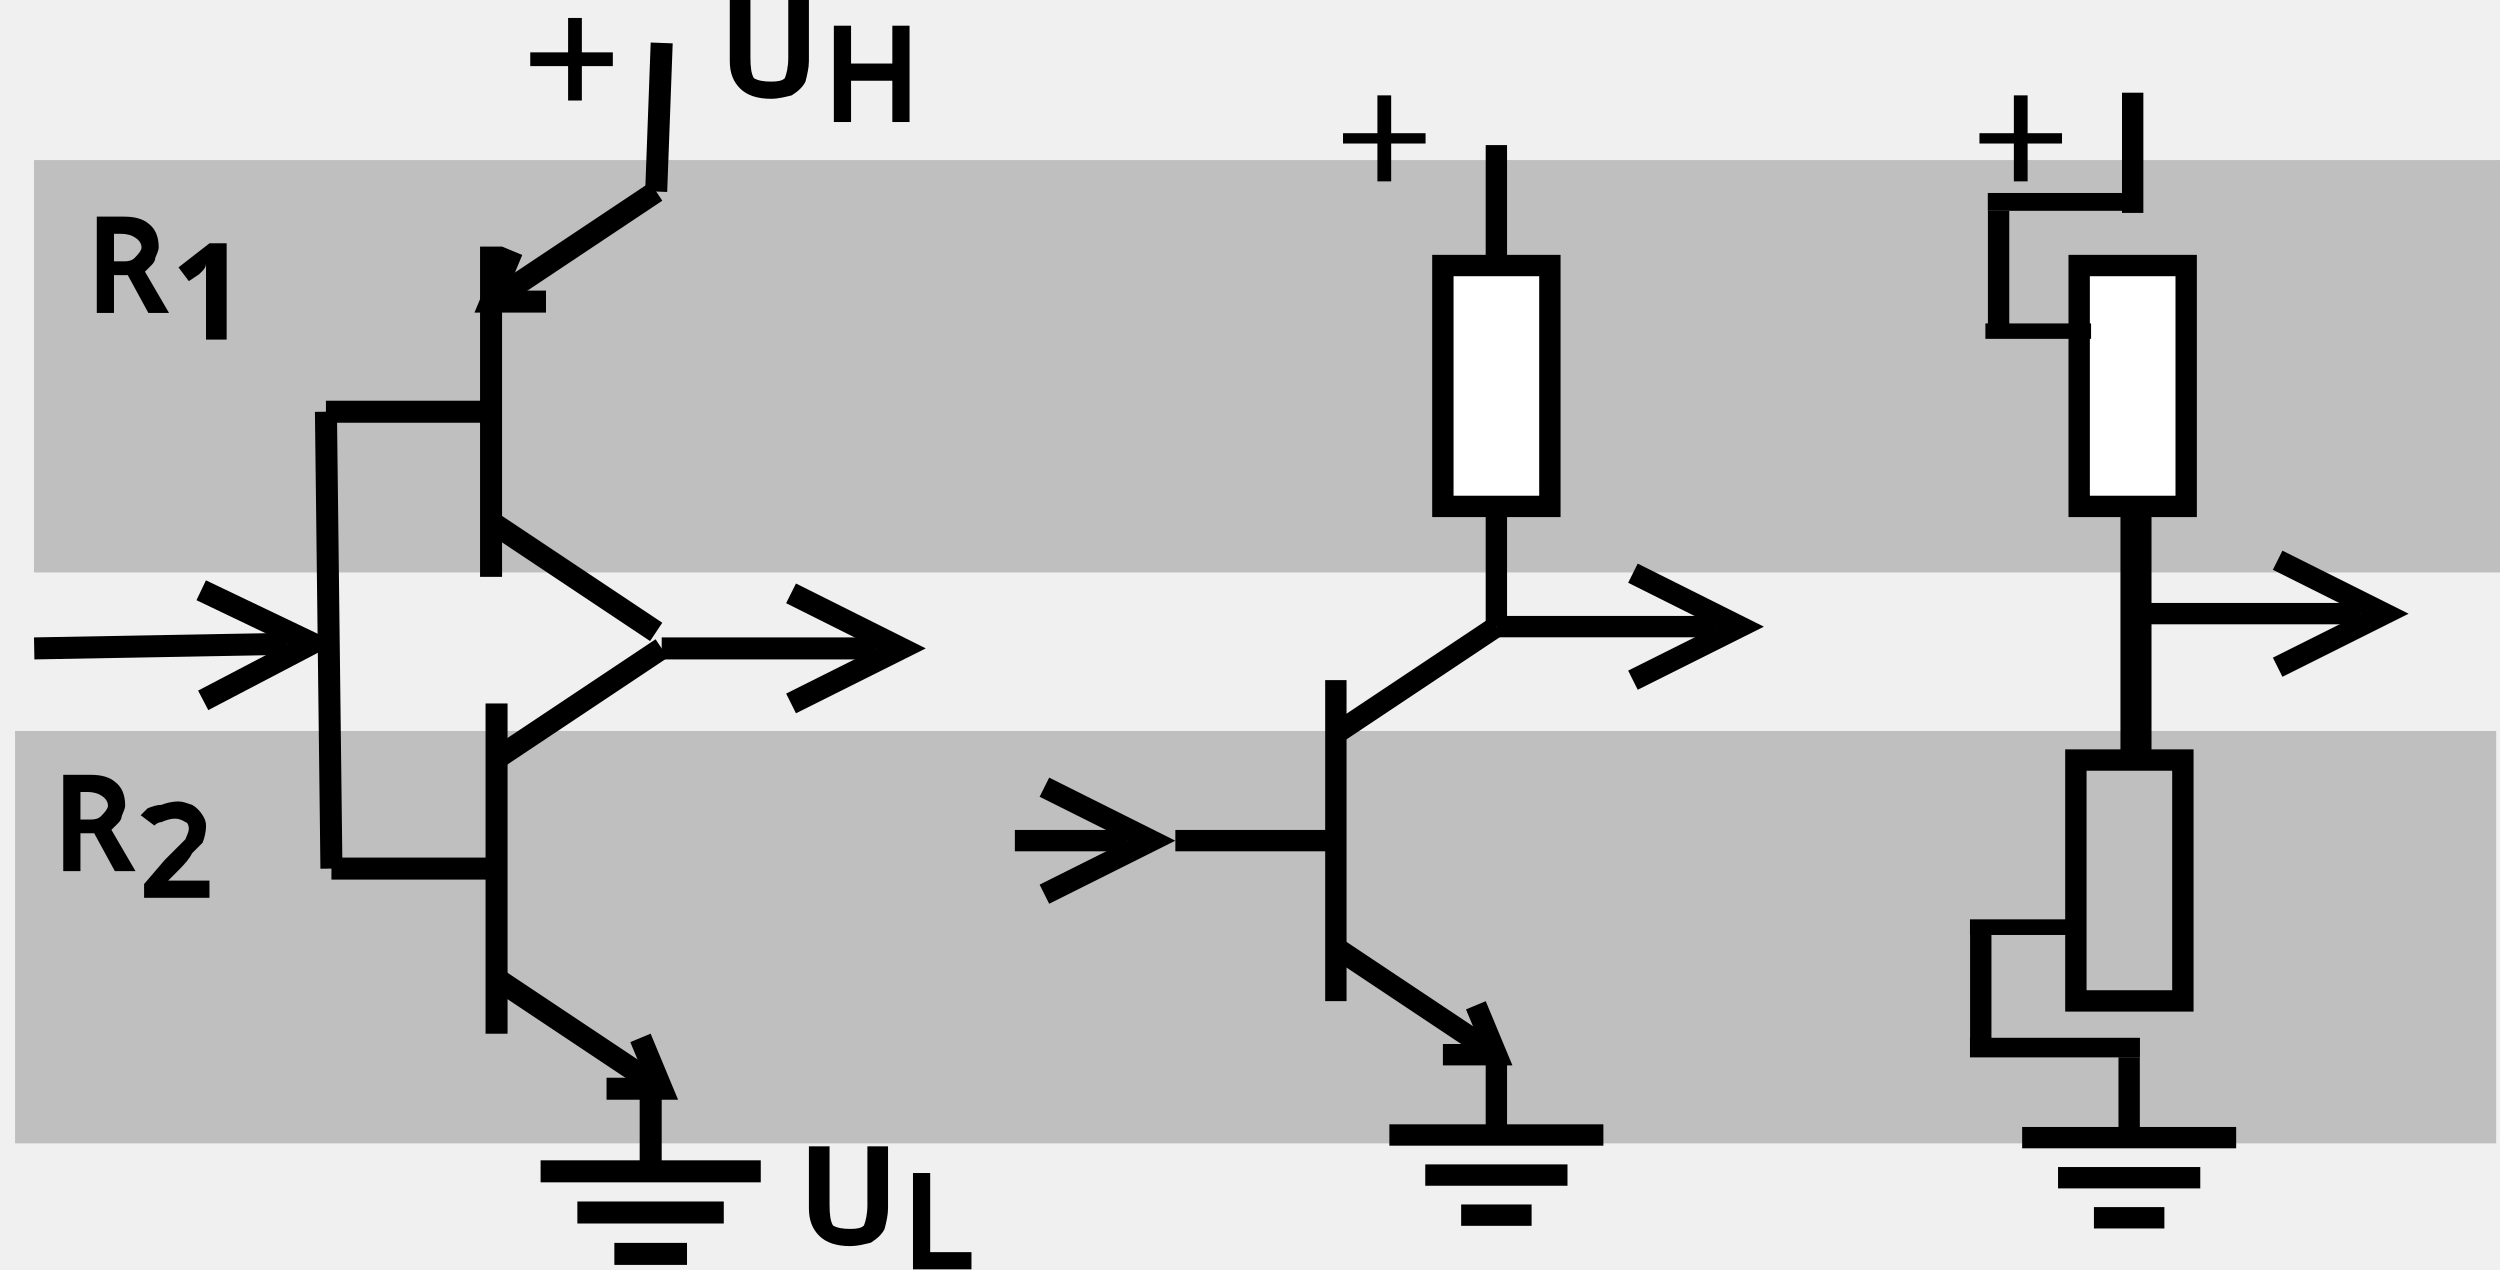
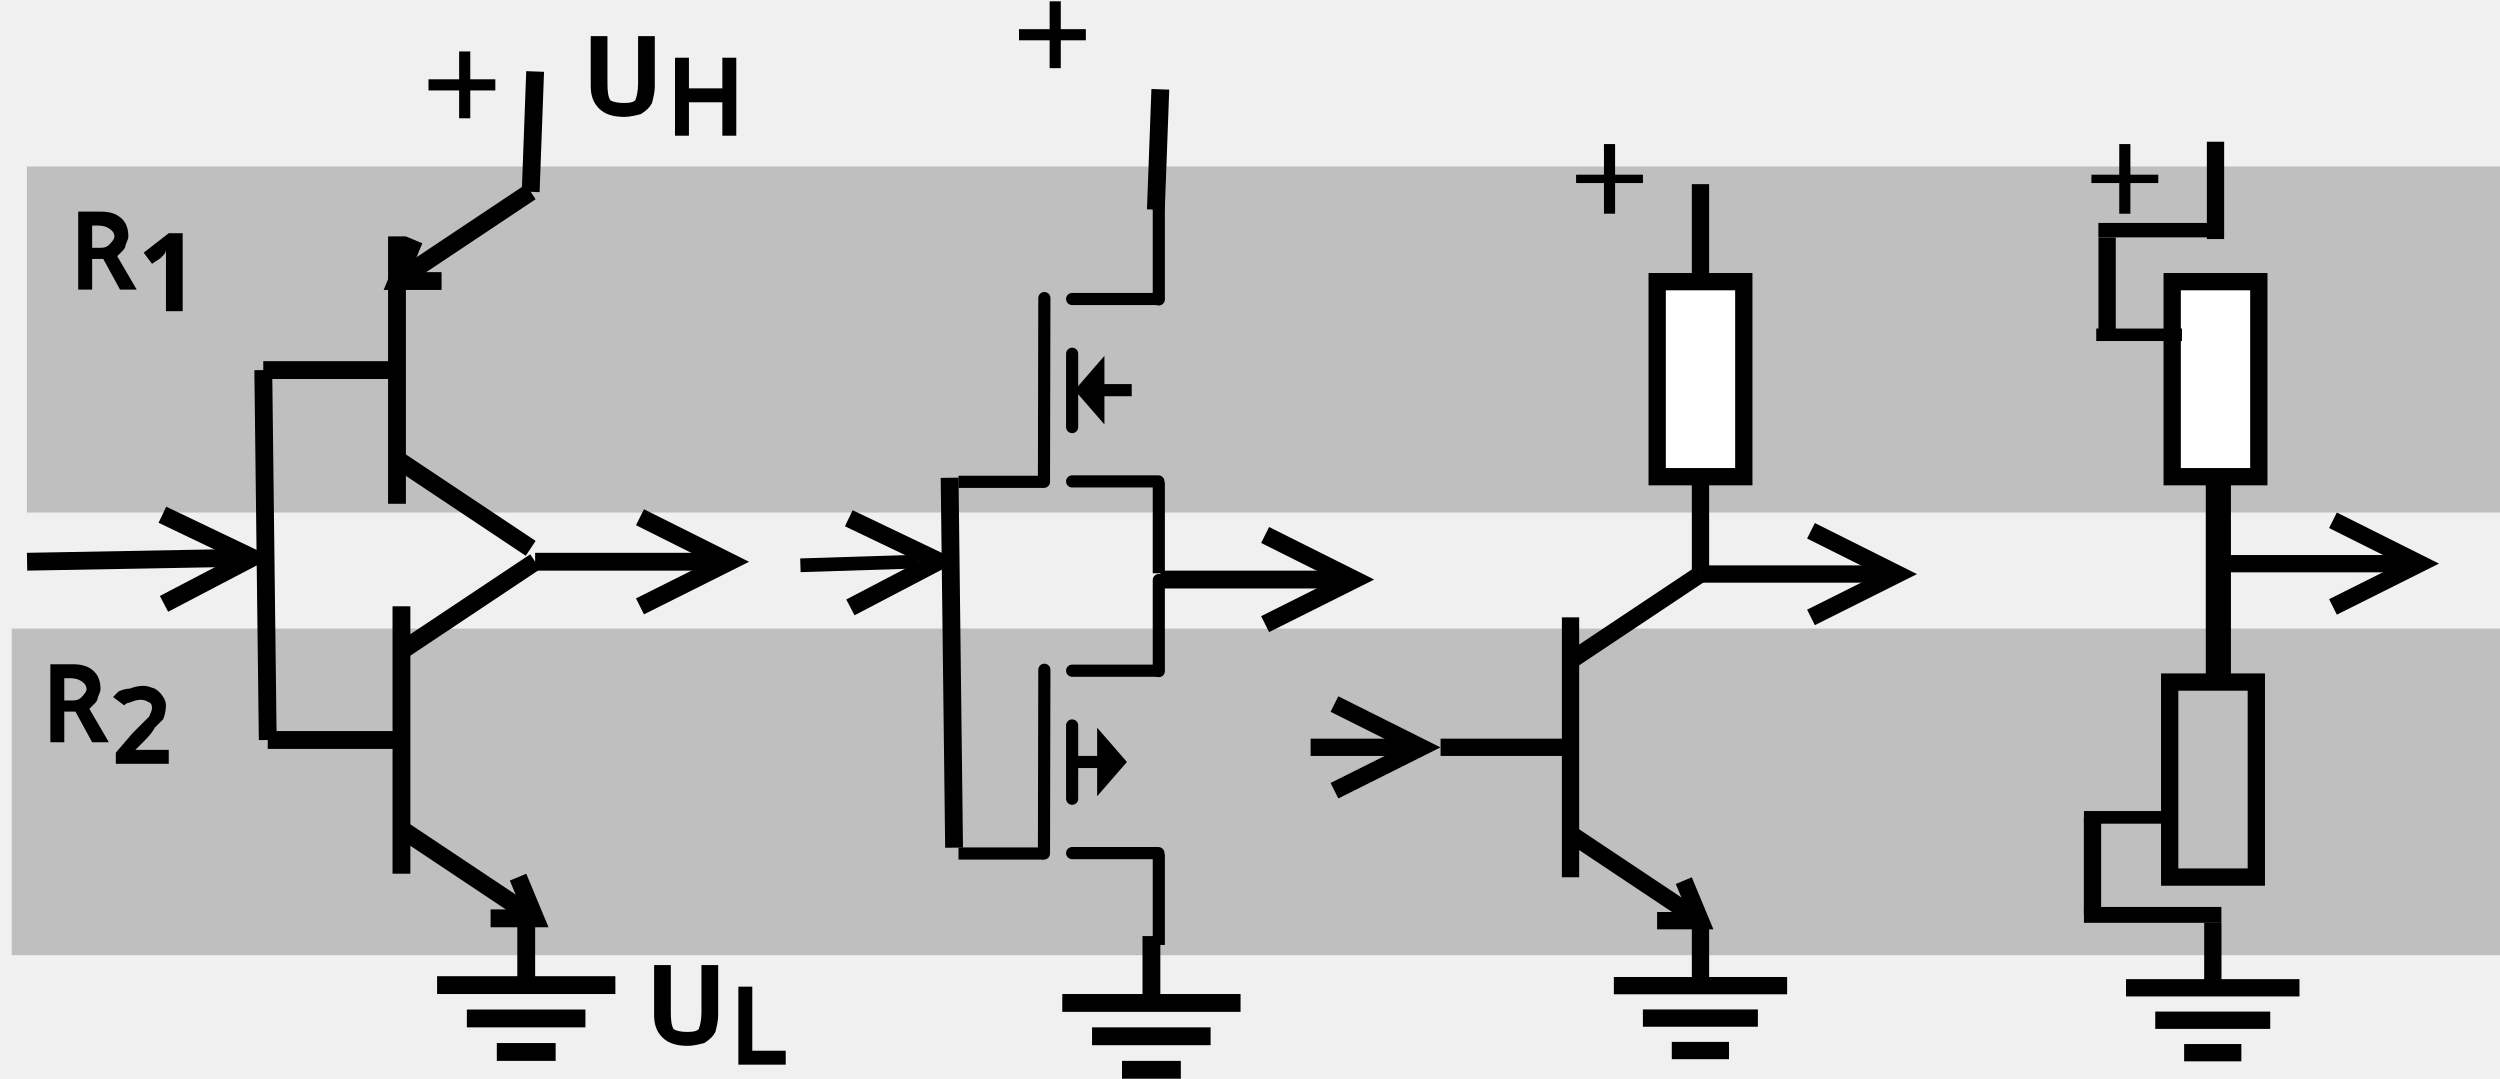
- <svg xmlns="http://www.w3.org/2000/svg" width="9.259cm" height="4.701cm" viewBox="1.45 1.395 10.802 5.765" version="1.1" id="svg78">
+ <svg xmlns="http://www.w3.org/2000/svg" width="11.435cm" height="4.934cm" viewBox="1.45 1.395 13.34 6.051" version="1.1" id="svg78">
  <defs id="defs82" />
-   <rect style="fill:#bfbfbf;fill-opacity:1;stroke:none;stroke-width:0.012;stroke-linejoin:bevel;paint-order:stroke fill markers" id="rect929-2" width="11.269" height="1.873" x="1.242" y="4.715" />
-   <rect style="fill:#bfbfbf;fill-opacity:1;stroke:none;stroke-width:0.012;stroke-linejoin:bevel;paint-order:stroke fill markers" id="rect929" width="11.269" height="1.873" x="1.328" y="2.122" />
-   <line x1="2.679" y1="5.34" x2="3.429" y2="5.34" stroke="#000000" stroke-width="0.1" id="line36" />
-   <line x1="3.429" y1="4.59" x2="3.429" y2="6.09" stroke="#000000" stroke-width="0.1" id="line38" />
-   <line x1="3.429" y1="4.84" x2="4.179" y2="4.34" stroke="#000000" stroke-width="0.1" id="line40" />
-   <line x1="3.429" y1="5.84" x2="4.179" y2="6.34" stroke="#000000" stroke-width="0.1" id="line42" />
-   <polyline fill="none" stroke="#000000" stroke-width="0.1" points="8.593,6.765 8.843,6.765 8.747,6.534 " id="polyline44" transform="translate(-4.664458,-0.4250975)" />
-   <line x1="4.129" y1="6.34" x2="4.129" y2="6.715" stroke="#000000" stroke-width="0.1" id="line46" />
-   <line x1="3.629" y1="6.715" x2="4.629" y2="6.715" stroke="#000000" stroke-width="0.1" id="line48" />
-   <line x1="3.796" y1="6.902" x2="4.461" y2="6.902" stroke="#000000" stroke-width="0.1" id="line50" />
-   <line x1="3.964" y1="7.09" x2="4.294" y2="7.09" stroke="#000000" stroke-width="0.1" id="line52" />
-   <line x1="1.329" y1="4.34" x2="2.48" y2="4.319" stroke="#000000" stroke-width="0.1" id="line54" />
-   <polyline fill="none" stroke="#000000" stroke-width="0.1" points="6.761,5.001 7.256,4.742 6.752,4.501 " id="polyline56" transform="translate(-4.664458,-0.4250975)" />
-   <text x="3.551" y="1.947" fill="#000000" text-anchor="start" font-size="0.8px" font-family="sans" font-style="normal" font-weight="400" id="text58">+</text>
-   <line x1="4.179" y1="4.34" x2="5.155" y2="4.34" stroke="#000000" stroke-width="0.1" id="line60" />
-   <polyline fill="none" stroke="#000000" stroke-width="0.1" points="9.431,5.015 9.931,4.765 9.431,4.515 " id="polyline62" transform="translate(-4.664458,-0.4250975)" />
-   <line x1="2.654" y1="3.265" x2="3.404" y2="3.265" stroke="#000000" stroke-width="0.1" id="line64" />
-   <line x1="3.404" y1="4.015" x2="3.404" y2="2.515" stroke="#000000" stroke-width="0.1" id="line66" />
-   <line x1="3.404" y1="3.765" x2="4.154" y2="4.265" stroke="#000000" stroke-width="0.1" id="line68" />
-   <line x1="3.404" y1="2.765" x2="4.154" y2="2.265" stroke="#000000" stroke-width="0.1" id="line70" />
-   <polyline fill="none" stroke="#000000" stroke-width="0.1" points="8.318,3.190 8.068,3.190 8.164,2.959 " id="polyline72" transform="translate(-4.664458,-0.4250975)" />
-   <line x1="4.179" y1="1.59" x2="4.154" y2="2.265" stroke="#000000" stroke-width="0.1" id="line74" />
-   <line x1="2.654" y1="3.265" x2="2.679" y2="5.34" stroke="#000000" stroke-width="0.1" id="line76" />
-   <line x1="6.512" y1="5.213" x2="7.241" y2="5.213" stroke="#000000" stroke-width="0.097" id="line46-3" />
-   <line x1="7.241" y1="4.484" x2="7.241" y2="5.942" stroke="#000000" stroke-width="0.097" id="line48-6" />
-   <line x1="7.241" y1="4.727" x2="7.97" y2="4.241" stroke="#000000" stroke-width="0.097" id="line50-7" />
-   <line x1="7.241" y1="5.699" x2="7.97" y2="6.185" stroke="#000000" stroke-width="0.097" id="line52-5" />
-   <polyline fill="none" stroke="#000000" stroke-width="0.1" points="11.750,5.500 12.000,5.500 11.904,5.269 " id="polyline54" transform="matrix(0.9720302,0,0,0.9720302,-3.694247,0.8391946)" />
-   <line x1="7.97" y1="6.185" x2="7.97" y2="6.55" stroke="#000000" stroke-width="0.097" id="line56" />
-   <line x1="7.484" y1="6.55" x2="8.456" y2="6.55" stroke="#000000" stroke-width="0.097" id="line58" />
-   <line x1="7.647" y1="6.732" x2="8.293" y2="6.732" stroke="#000000" stroke-width="0.097" id="line60-3" />
-   <line x1="7.81" y1="6.914" x2="8.13" y2="6.914" stroke="#000000" stroke-width="0.097" id="line62" />
-   <line x1="5.783" y1="5.213" x2="6.294" y2="5.213" stroke="#000000" stroke-width="0.097" id="line64-5" />
-   <polyline fill="none" stroke="#000000" stroke-width="0.1" points="9.888,4.750 10.388,4.500 9.888,4.250 " id="polyline66" transform="matrix(0.9720302,0,0,0.9720302,-3.694247,0.8391946)" />
-   <line x1="7.97" y1="2.054" x2="7.97" y2="2.601" stroke="#000000" stroke-width="0.097" id="line68-6" />
-   <rect x="7.727" y="2.601" width="0.486" height="1.094" fill="#ffffff" stroke="none" stroke-width="0" id="rect70" />
-   <rect x="7.727" y="2.601" width="0.486" height="1.094" fill="none" stroke="#000000" stroke-width="0.097" id="rect72" />
-   <line x1="7.97" y1="3.695" x2="7.97" y2="4.241" stroke="#000000" stroke-width="0.097" id="line74-2" />
-   <text x="7.241" y="2.297" fill="#000000" text-anchor="start" font-size="0.778px" font-family="sans" font-style="normal" font-weight="400" id="text76" style="stroke-width:0.972">+</text>
-   <line x1="7.97" y1="4.241" x2="8.967" y2="4.241" stroke="#000000" stroke-width="0.097" id="line78" />
-   <polyline fill="none" stroke="#000000" stroke-width="0.1" points="12.638,3.750 13.138,3.500 12.638,3.250 " id="polyline80" transform="matrix(0.9720302,0,0,0.9720302,-3.694247,0.8391946)" />
-   <line x1="10.86" y1="1.816" x2="10.86" y2="2.362" stroke="#000000" stroke-width="0.097" id="line68-6-9" />
-   <rect x="10.617" y="2.601" width="0.486" height="1.094" fill="#ffffff" stroke="none" stroke-width="0" id="rect70-1" />
-   <rect x="10.617" y="2.601" width="0.486" height="1.094" fill="none" stroke="#000000" stroke-width="0.097" id="rect72-2" />
-   <text x="10.131" y="2.297" fill="#000000" text-anchor="start" font-size="0.778px" font-family="sans" font-style="normal" font-weight="400" id="text76-7" style="stroke-width:0.972">+</text>
-   <rect x="10.602" y="4.847" width="0.486" height="1.094" fill="none" stroke="#000000" stroke-width="0.097" id="rect72-2-0" />
-   <line x1="10.844" y1="6.197" x2="10.844" y2="6.562" stroke="#000000" stroke-width="0.097" id="line56-6" />
-   <line x1="10.358" y1="6.562" x2="11.33" y2="6.562" stroke="#000000" stroke-width="0.097" id="line58-2" />
-   <line x1="10.521" y1="6.744" x2="11.167" y2="6.744" stroke="#000000" stroke-width="0.097" id="line60-3-6" />
-   <line x1="10.684" y1="6.926" x2="11.004" y2="6.926" stroke="#000000" stroke-width="0.097" id="line62-1" />
-   <line x1="10.875" y1="3.716" x2="10.875" y2="4.858" stroke="#000000" stroke-width="0.141" id="line68-6-8" />
-   <line x1="10.898" y1="4.182" x2="11.896" y2="4.182" stroke="#000000" stroke-width="0.097" id="line78-7" />
-   <polyline fill="none" stroke="#000000" stroke-width="0.1" points="12.638,3.750 13.138,3.500 12.638,3.250 " id="polyline80-9" transform="matrix(0.9720302,0,0,0.9720302,-0.7660818,0.7802956)" />
-   <line x1="10.202" y1="2.312" x2="10.84" y2="2.312" stroke="#000000" stroke-width="0.081" id="line60-2" />
-   <line x1="10.251" y1="2.353" x2="10.251" y2="2.899" stroke="#000000" stroke-width="0.097" id="line74-2-0" />
-   <line x1="10.191" y1="2.899" x2="10.671" y2="2.899" stroke="#000000" stroke-width="0.07" id="line60-23" />
-   <line x1="10.121" y1="5.606" x2="10.613" y2="5.606" stroke="#000000" stroke-width="0.071" id="line60-2-7" />
-   <line x1="10.17" y1="5.606" x2="10.17" y2="6.153" stroke="#000000" stroke-width="0.097" id="line74-2-0-5" />
-   <line x1="10.121" y1="6.153" x2="10.893" y2="6.153" stroke="#000000" stroke-width="0.089" id="line60-23-9" />
-   <text xml:space="preserve" style="font-weight:bold;font-size:2.077px;font-family:sans-serif;-inkscape-font-specification:'sans-serif, Bold';text-align:justify;fill:#000000;fill-opacity:1;stroke:none;stroke-width:0.012;stroke-linejoin:bevel;paint-order:stroke fill markers" x="1.701" y="2.515" id="text4110">
-     <tspan id="tspan4108" style="fill:#000000;fill-opacity:1;stroke-width:0.012" x="1.701" y="2.515" />
+   <rect style="fill:#bfbfbf;fill-opacity:1;stroke:none;stroke-width:0.012;stroke-linejoin:bevel;paint-order:stroke fill markers" id="rect929-2" width="14.023" height="1.832" x="1.174" y="4.921" />
+   <rect style="fill:#bfbfbf;fill-opacity:1;stroke:none;stroke-width:0.012;stroke-linejoin:bevel;paint-order:stroke fill markers" id="rect929" width="13.937" height="1.941" x="1.259" y="2.329" />
+   <line x1="2.61" y1="5.546" x2="3.36" y2="5.546" stroke="#000000" stroke-width="0.1" id="line36" />
+   <line x1="3.36" y1="4.796" x2="3.36" y2="6.296" stroke="#000000" stroke-width="0.1" id="line38" />
+   <line x1="3.36" y1="5.046" x2="4.11" y2="4.546" stroke="#000000" stroke-width="0.1" id="line40" />
+   <line x1="3.36" y1="6.046" x2="4.11" y2="6.546" stroke="#000000" stroke-width="0.1" id="line42" />
+   <polyline fill="none" stroke="#000000" stroke-width="0.1" points="8.593,6.765 8.843,6.765 8.747,6.534 " id="polyline44" transform="translate(-4.732933,-0.2186173)" />
+   <line x1="4.06" y1="6.546" x2="4.06" y2="6.921" stroke="#000000" stroke-width="0.1" id="line46" />
+   <line x1="3.56" y1="6.921" x2="4.56" y2="6.921" stroke="#000000" stroke-width="0.1" id="line48" />
+   <line x1="3.727" y1="7.108" x2="4.392" y2="7.108" stroke="#000000" stroke-width="0.1" id="line50" />
+   <line x1="3.895" y1="7.296" x2="4.225" y2="7.296" stroke="#000000" stroke-width="0.1" id="line52" />
+   <line x1="1.26" y1="4.546" x2="2.411" y2="4.525" stroke="#000000" stroke-width="0.1" id="line54" />
+   <polyline fill="none" stroke="#000000" stroke-width="0.1" points="6.761,5.001 7.256,4.742 6.752,4.501 " id="polyline56" transform="translate(-4.732933,-0.2186173)" />
+   <text x="3.482" y="2.154" fill="#000000" text-anchor="start" font-size="0.8px" font-family="sans" font-style="normal" font-weight="400" id="text58">+</text>
+   <line x1="4.11" y1="4.546" x2="5.086" y2="4.546" stroke="#000000" stroke-width="0.1" id="line60" />
+   <polyline fill="none" stroke="#000000" stroke-width="0.1" points="9.431,5.015 9.931,4.765 9.431,4.515 " id="polyline62" transform="translate(-4.732933,-0.2186173)" />
+   <line x1="2.585" y1="3.471" x2="3.335" y2="3.471" stroke="#000000" stroke-width="0.1" id="line64" />
+   <line x1="3.335" y1="4.221" x2="3.335" y2="2.721" stroke="#000000" stroke-width="0.1" id="line66" />
+   <line x1="3.335" y1="3.971" x2="4.085" y2="4.471" stroke="#000000" stroke-width="0.1" id="line68" />
+   <line x1="3.335" y1="2.971" x2="4.085" y2="2.471" stroke="#000000" stroke-width="0.1" id="line70" />
+   <polyline fill="none" stroke="#000000" stroke-width="0.1" points="8.318,3.190 8.068,3.190 8.164,2.959 " id="polyline72" transform="translate(-4.732933,-0.2186173)" />
+   <line x1="4.11" y1="1.796" x2="4.085" y2="2.471" stroke="#000000" stroke-width="0.1" id="line74" />
+   <line x1="2.585" y1="3.471" x2="2.61" y2="5.546" stroke="#000000" stroke-width="0.1" id="line76" />
+   <line x1="9.189" y1="5.587" x2="9.918" y2="5.587" stroke="#000000" stroke-width="0.097" id="line46-3" />
+   <line x1="9.918" y1="4.858" x2="9.918" y2="6.316" stroke="#000000" stroke-width="0.097" id="line48-6" />
+   <line x1="9.918" y1="5.101" x2="10.647" y2="4.615" stroke="#000000" stroke-width="0.097" id="line50-7" />
+   <line x1="9.918" y1="6.073" x2="10.647" y2="6.559" stroke="#000000" stroke-width="0.097" id="line52-5" />
+   <polyline fill="none" stroke="#000000" stroke-width="0.1" points="11.750,5.500 12.000,5.500 11.904,5.269 " id="polyline54" transform="matrix(0.9720302,0,0,0.9720302,-1.017751,1.213297)" />
+   <line x1="10.647" y1="6.559" x2="10.647" y2="6.924" stroke="#000000" stroke-width="0.097" id="line56" />
+   <line x1="10.161" y1="6.924" x2="11.133" y2="6.924" stroke="#000000" stroke-width="0.097" id="line58" />
+   <line x1="10.324" y1="7.106" x2="10.969" y2="7.106" stroke="#000000" stroke-width="0.097" id="line60-3" />
+   <line x1="10.486" y1="7.288" x2="10.807" y2="7.288" stroke="#000000" stroke-width="0.097" id="line62" />
+   <line x1="8.46" y1="5.587" x2="8.971" y2="5.587" stroke="#000000" stroke-width="0.097" id="line64-5" />
+   <polyline fill="none" stroke="#000000" stroke-width="0.1" points="9.888,4.750 10.388,4.500 9.888,4.250 " id="polyline66" transform="matrix(0.9720302,0,0,0.9720302,-1.017751,1.213297)" />
+   <line x1="10.647" y1="2.428" x2="10.647" y2="2.975" stroke="#000000" stroke-width="0.097" id="line68-6" />
+   <rect x="10.404" y="2.975" width="0.486" height="1.094" fill="#ffffff" stroke="none" stroke-width="0" id="rect70" />
+   <rect x="10.404" y="2.975" width="0.486" height="1.094" fill="none" stroke="#000000" stroke-width="0.097" id="rect72" />
+   <line x1="10.647" y1="4.069" x2="10.647" y2="4.615" stroke="#000000" stroke-width="0.097" id="line74-2" />
+   <text x="9.918" y="2.671" fill="#000000" text-anchor="start" font-size="0.778px" font-family="sans" font-style="normal" font-weight="400" id="text76" style="stroke-width:0.972">+</text>
+   <line x1="10.647" y1="4.615" x2="11.644" y2="4.615" stroke="#000000" stroke-width="0.097" id="line78" />
+   <polyline fill="none" stroke="#000000" stroke-width="0.1" points="12.638,3.750 13.138,3.500 12.638,3.250 " id="polyline80" transform="matrix(0.9720302,0,0,0.9720302,-1.017751,1.213297)" />
+   <line x1="13.536" y1="2.19" x2="13.536" y2="2.736" stroke="#000000" stroke-width="0.097" id="line68-6-9" />
+   <rect x="13.293" y="2.975" width="0.486" height="1.094" fill="#ffffff" stroke="none" stroke-width="0" id="rect70-1" />
+   <rect x="13.293" y="2.975" width="0.486" height="1.094" fill="none" stroke="#000000" stroke-width="0.097" id="rect72-2" />
+   <text x="12.807" y="2.671" fill="#000000" text-anchor="start" font-size="0.778px" font-family="sans" font-style="normal" font-weight="400" id="text76-7" style="stroke-width:0.972">+</text>
+   <rect x="13.279" y="5.221" width="0.486" height="1.094" fill="none" stroke="#000000" stroke-width="0.097" id="rect72-2-0" />
+   <line x1="13.521" y1="6.571" x2="13.521" y2="6.936" stroke="#000000" stroke-width="0.097" id="line56-6" />
+   <line x1="13.034" y1="6.936" x2="14.007" y2="6.936" stroke="#000000" stroke-width="0.097" id="line58-2" />
+   <line x1="13.198" y1="7.118" x2="13.843" y2="7.118" stroke="#000000" stroke-width="0.097" id="line60-3-6" />
+   <line x1="13.36" y1="7.3" x2="13.681" y2="7.3" stroke="#000000" stroke-width="0.097" id="line62-1" />
+   <line x1="13.552" y1="4.09" x2="13.552" y2="5.232" stroke="#000000" stroke-width="0.141" id="line68-6-8" />
+   <line x1="13.575" y1="4.557" x2="14.572" y2="4.557" stroke="#000000" stroke-width="0.097" id="line78-7" />
+   <polyline fill="none" stroke="#000000" stroke-width="0.1" points="12.638,3.750 13.138,3.500 12.638,3.250 " id="polyline80-9" transform="matrix(0.9720302,0,0,0.9720302,1.910414,1.154398)" />
+   <line x1="12.879" y1="2.686" x2="13.517" y2="2.686" stroke="#000000" stroke-width="0.081" id="line60-2" />
+   <line x1="12.928" y1="2.727" x2="12.928" y2="3.273" stroke="#000000" stroke-width="0.097" id="line74-2-0" />
+   <line x1="12.867" y1="3.273" x2="13.348" y2="3.273" stroke="#000000" stroke-width="0.07" id="line60-23" />
+   <line x1="12.798" y1="5.98" x2="13.29" y2="5.98" stroke="#000000" stroke-width="0.071" id="line60-2-7" />
+   <line x1="12.846" y1="5.98" x2="12.846" y2="6.527" stroke="#000000" stroke-width="0.097" id="line74-2-0-5" />
+   <line x1="12.798" y1="6.527" x2="13.569" y2="6.527" stroke="#000000" stroke-width="0.089" id="line60-23-9" />
+   <text xml:space="preserve" style="font-weight:bold;font-size:2.077px;font-family:sans-serif;-inkscape-font-specification:'sans-serif, Bold';text-align:justify;fill:#000000;fill-opacity:1;stroke:none;stroke-width:0.012;stroke-linejoin:bevel;paint-order:stroke fill markers" x="1.633" y="2.721" id="text4110">
+     <tspan id="tspan4108" style="fill:#000000;fill-opacity:1;stroke-width:0.012" x="1.633" y="2.721" />
  </text>
-   <text xml:space="preserve" style="font-weight:bold;font-size:0.606px;font-family:sans-serif;-inkscape-font-specification:'sans-serif, Bold';text-align:justify;fill:#000000;fill-opacity:1;stroke:none;stroke-width:0.012;stroke-linejoin:bevel;paint-order:stroke fill markers" x="1.552" y="2.815" id="text4374">
-     <tspan id="tspan4372" style="font-size:0.606px;stroke-width:0.012" x="1.552" y="2.815">R<tspan style="font-size:0.606px;baseline-shift:sub" id="tspan8285">1</tspan>
+   <text xml:space="preserve" style="font-weight:bold;font-size:0.606px;font-family:sans-serif;-inkscape-font-specification:'sans-serif, Bold';text-align:justify;fill:#000000;fill-opacity:1;stroke:none;stroke-width:0.012;stroke-linejoin:bevel;paint-order:stroke fill markers" x="1.484" y="3.021" id="text4374">
+     <tspan id="tspan4372" style="font-size:0.606px;stroke-width:0.012" x="1.484" y="3.021">R<tspan style="font-size:0.606px;baseline-shift:sub" id="tspan8285">1</tspan>
    </tspan>
  </text>
-   <text xml:space="preserve" style="font-weight:bold;font-size:0.606px;font-family:sans-serif;-inkscape-font-specification:'sans-serif, Bold';text-align:justify;fill:#000000;fill-opacity:1;stroke:none;stroke-width:0.012;stroke-linejoin:bevel;paint-order:stroke fill markers" x="1.397" y="5.35" id="text4374-2">
-     <tspan id="tspan4372-8" style="font-size:0.606px;stroke-width:0.012" x="1.397" y="5.35">R<tspan style="font-size:0.606px;baseline-shift:sub" id="tspan8287">2</tspan>
+   <text xml:space="preserve" style="font-weight:bold;font-size:0.606px;font-family:sans-serif;-inkscape-font-specification:'sans-serif, Bold';text-align:justify;fill:#000000;fill-opacity:1;stroke:none;stroke-width:0.012;stroke-linejoin:bevel;paint-order:stroke fill markers" x="1.328" y="5.557" id="text4374-2">
+     <tspan id="tspan4372-8" style="font-size:0.606px;stroke-width:0.012" x="1.328" y="5.557">R<tspan style="font-size:0.606px;baseline-shift:sub" id="tspan8287">2</tspan>
    </tspan>
  </text>
-   <text xml:space="preserve" style="font-weight:bold;font-size:0.606px;font-family:sans-serif;-inkscape-font-specification:'sans-serif, Bold';text-align:justify;fill:#000000;fill-opacity:1;stroke:none;stroke-width:0.012;stroke-linejoin:bevel;paint-order:stroke fill markers" x="4.442" y="1.827" id="text4374-9">
-     <tspan id="tspan4372-7" style="font-size:0.606px;stroke-width:0.012" x="4.442" y="1.827">U<tspan style="font-size:0.606px;baseline-shift:sub" id="tspan8251">H</tspan>
+   <text xml:space="preserve" style="font-weight:bold;font-size:0.606px;font-family:sans-serif;-inkscape-font-specification:'sans-serif, Bold';text-align:justify;fill:#000000;fill-opacity:1;stroke:none;stroke-width:0.012;stroke-linejoin:bevel;paint-order:stroke fill markers" x="4.374" y="2.034" id="text4374-9">
+     <tspan id="tspan4372-7" style="font-size:0.606px;stroke-width:0.012" x="4.374" y="2.034">U<tspan style="font-size:0.606px;baseline-shift:sub" id="tspan8251">H</tspan>
    </tspan>
  </text>
-   <text xml:space="preserve" style="font-weight:bold;font-size:0.606px;font-family:sans-serif;-inkscape-font-specification:'sans-serif, Bold';text-align:justify;fill:#000000;fill-opacity:1;stroke:none;stroke-width:0.012;stroke-linejoin:bevel;paint-order:stroke fill markers" x="4.799" y="7.039" id="text4374-9-3">
-     <tspan id="tspan4372-7-6" style="font-size:0.606px;stroke-width:0.012" x="4.799" y="7.039">U<tspan style="font-size:0.606px;baseline-shift:sub" id="tspan8251-1">L</tspan>
+   <text xml:space="preserve" style="font-weight:bold;font-size:0.606px;font-family:sans-serif;-inkscape-font-specification:'sans-serif, Bold';text-align:justify;fill:#000000;fill-opacity:1;stroke:none;stroke-width:0.012;stroke-linejoin:bevel;paint-order:stroke fill markers" x="4.73" y="7.246" id="text4374-9-3">
+     <tspan id="tspan4372-7-6" style="font-size:0.606px;stroke-width:0.012" x="4.73" y="7.246">U<tspan style="font-size:0.606px;baseline-shift:sub" id="tspan8251-1">L</tspan>
    </tspan>
  </text>
+   <line x1="7.567" y1="6.646" x2="7.567" y2="7.021" stroke="#000000" stroke-width="0.1" id="line46-36" />
+   <line x1="7.067" y1="7.021" x2="8.067" y2="7.021" stroke="#000000" stroke-width="0.1" id="line48-1" />
+   <line x1="7.234" y1="7.208" x2="7.899" y2="7.208" stroke="#000000" stroke-width="0.1" id="line50-0" />
+   <line x1="7.402" y1="7.396" x2="7.732" y2="7.396" stroke="#000000" stroke-width="0.1" id="line52-6" />
+   <line x1="5.598" y1="4.566" x2="6.26" y2="4.545" stroke="#000000" stroke-width="0.077" id="line54-3" />
+   <polyline fill="none" stroke="#000000" stroke-width="0.1" points="6.761,5.001 7.256,4.742 6.752,4.501 " id="polyline56-2" transform="translate(-0.8826137,-0.1988096)" />
+   <text x="6.792" y="1.871" fill="#000000" text-anchor="start" font-size="0.8px" font-family="sans" font-style="normal" font-weight="400" id="text58-0">+</text>
+   <line x1="7.617" y1="4.646" x2="8.593" y2="4.646" stroke="#000000" stroke-width="0.1" id="line60-6" />
+   <polyline fill="none" stroke="#000000" stroke-width="0.1" points="9.431,5.015 9.931,4.765 9.431,4.515 " id="polyline62-1" transform="translate(-1.226219,-0.119)" />
+   <line x1="7.617" y1="1.896" x2="7.592" y2="2.571" stroke="#000000" stroke-width="0.1" id="line74-5" />
+   <line x1="6.435" y1="4.075" x2="6.46" y2="6.15" stroke="#000000" stroke-width="0.1" id="line76-5" />
+   <g id="g961" transform="matrix(0.7490646,0,0,0.7490646,-1.344411,3.101083)">
+     <path id="path10143" class="st15" d="M 11.303,3.155 V 3.704" style="fill:none;stroke:#000000;stroke-width:0.091;stroke-linecap:round;stroke-miterlimit:10" />
+     <path id="path10147" class="st15" d="m 11.949,2.745 h -0.646" style="fill:none;stroke:#000000;stroke-width:0.091;stroke-linecap:round;stroke-miterlimit:10" />
+     <path id="path10149" class="st15" d="M 11.952,2.748 V 2.066" style="fill:none;stroke:#000000;stroke-width:0.091;stroke-linecap:round;stroke-miterlimit:10" />
+     <path id="path10151" class="st15" d="m 11.949,4.111 c -0.214,0 -0.431,0 -0.646,0" style="fill:none;stroke:#000000;stroke-width:0.091;stroke-linecap:round;stroke-miterlimit:10" />
+     <path id="path10153" class="st9" d="m 11.952,4.117 v 0.682" style="fill:none;stroke:#000000;stroke-width:0.091;stroke-miterlimit:10" />
+     <path id="path10157" class="st9" d="M 11.092,4.114 H 10.452" style="fill:none;stroke:#000000;stroke-width:0.091;stroke-miterlimit:10" />
+     <path id="path10159" class="st15" d="m 11.092,4.114 0.003,-1.376" style="fill:none;stroke:#000000;stroke-width:0.091;stroke-linecap:round;stroke-miterlimit:10" />
+   </g>
+   <g id="g961-2" transform="matrix(0.7490646,0,0,0.7490646,-1.344411,1.016117)">
+     <path id="path10143-9" class="st15" d="M 11.303,3.155 V 3.704" style="fill:none;stroke:#000000;stroke-width:0.091;stroke-linecap:round;stroke-miterlimit:10" />
+     <path id="path10147-3" class="st15" d="m 11.949,2.745 h -0.646" style="fill:none;stroke:#000000;stroke-width:0.091;stroke-linecap:round;stroke-miterlimit:10" />
+     <path id="path10149-1" class="st15" d="M 11.952,2.748 V 2.066" style="fill:none;stroke:#000000;stroke-width:0.091;stroke-linecap:round;stroke-miterlimit:10" />
+     <path id="path10151-9" class="st15" d="m 11.949,4.111 c -0.214,0 -0.431,0 -0.646,0" style="fill:none;stroke:#000000;stroke-width:0.091;stroke-linecap:round;stroke-miterlimit:10" />
+     <path id="path10153-4" class="st9" d="m 11.952,4.117 v 0.682" style="fill:none;stroke:#000000;stroke-width:0.091;stroke-miterlimit:10" />
+     <path id="path10157-7" class="st9" d="M 11.092,4.114 H 10.452" style="fill:none;stroke:#000000;stroke-width:0.091;stroke-miterlimit:10" />
+     <path id="path10159-8" class="st15" d="m 11.092,4.114 0.003,-1.376" style="fill:none;stroke:#000000;stroke-width:0.091;stroke-linecap:round;stroke-miterlimit:10" />
+   </g>
+   <g id="g952" transform="matrix(0.7490646,0,0,0.7490646,-1.402201,3.106733)">
+     <path id="path10145" class="st10" d="M 11.754,3.421 11.595,3.238 v 0.366 z" style="stroke:#000000;stroke-width:0.055;stroke-miterlimit:10" />
+     <path id="path10155" class="st9" d="m 11.732,3.421 -0.369,10e-8" style="fill:none;stroke:#000000;stroke-width:0.091;stroke-miterlimit:10" />
+   </g>
+   <g id="g952-4" transform="matrix(-0.7490646,0,0,-0.7490646,15.9681,6.146147)">
+     <path id="path10145-5" class="st10" d="M 11.754,3.421 11.595,3.238 v 0.366 z" style="stroke:#000000;stroke-width:0.055;stroke-miterlimit:10" />
+     <path id="path10155-0" class="st9" d="m 11.732,3.421 -0.369,10e-8" style="fill:none;stroke:#000000;stroke-width:0.091;stroke-miterlimit:10" />
+   </g>
</svg>
